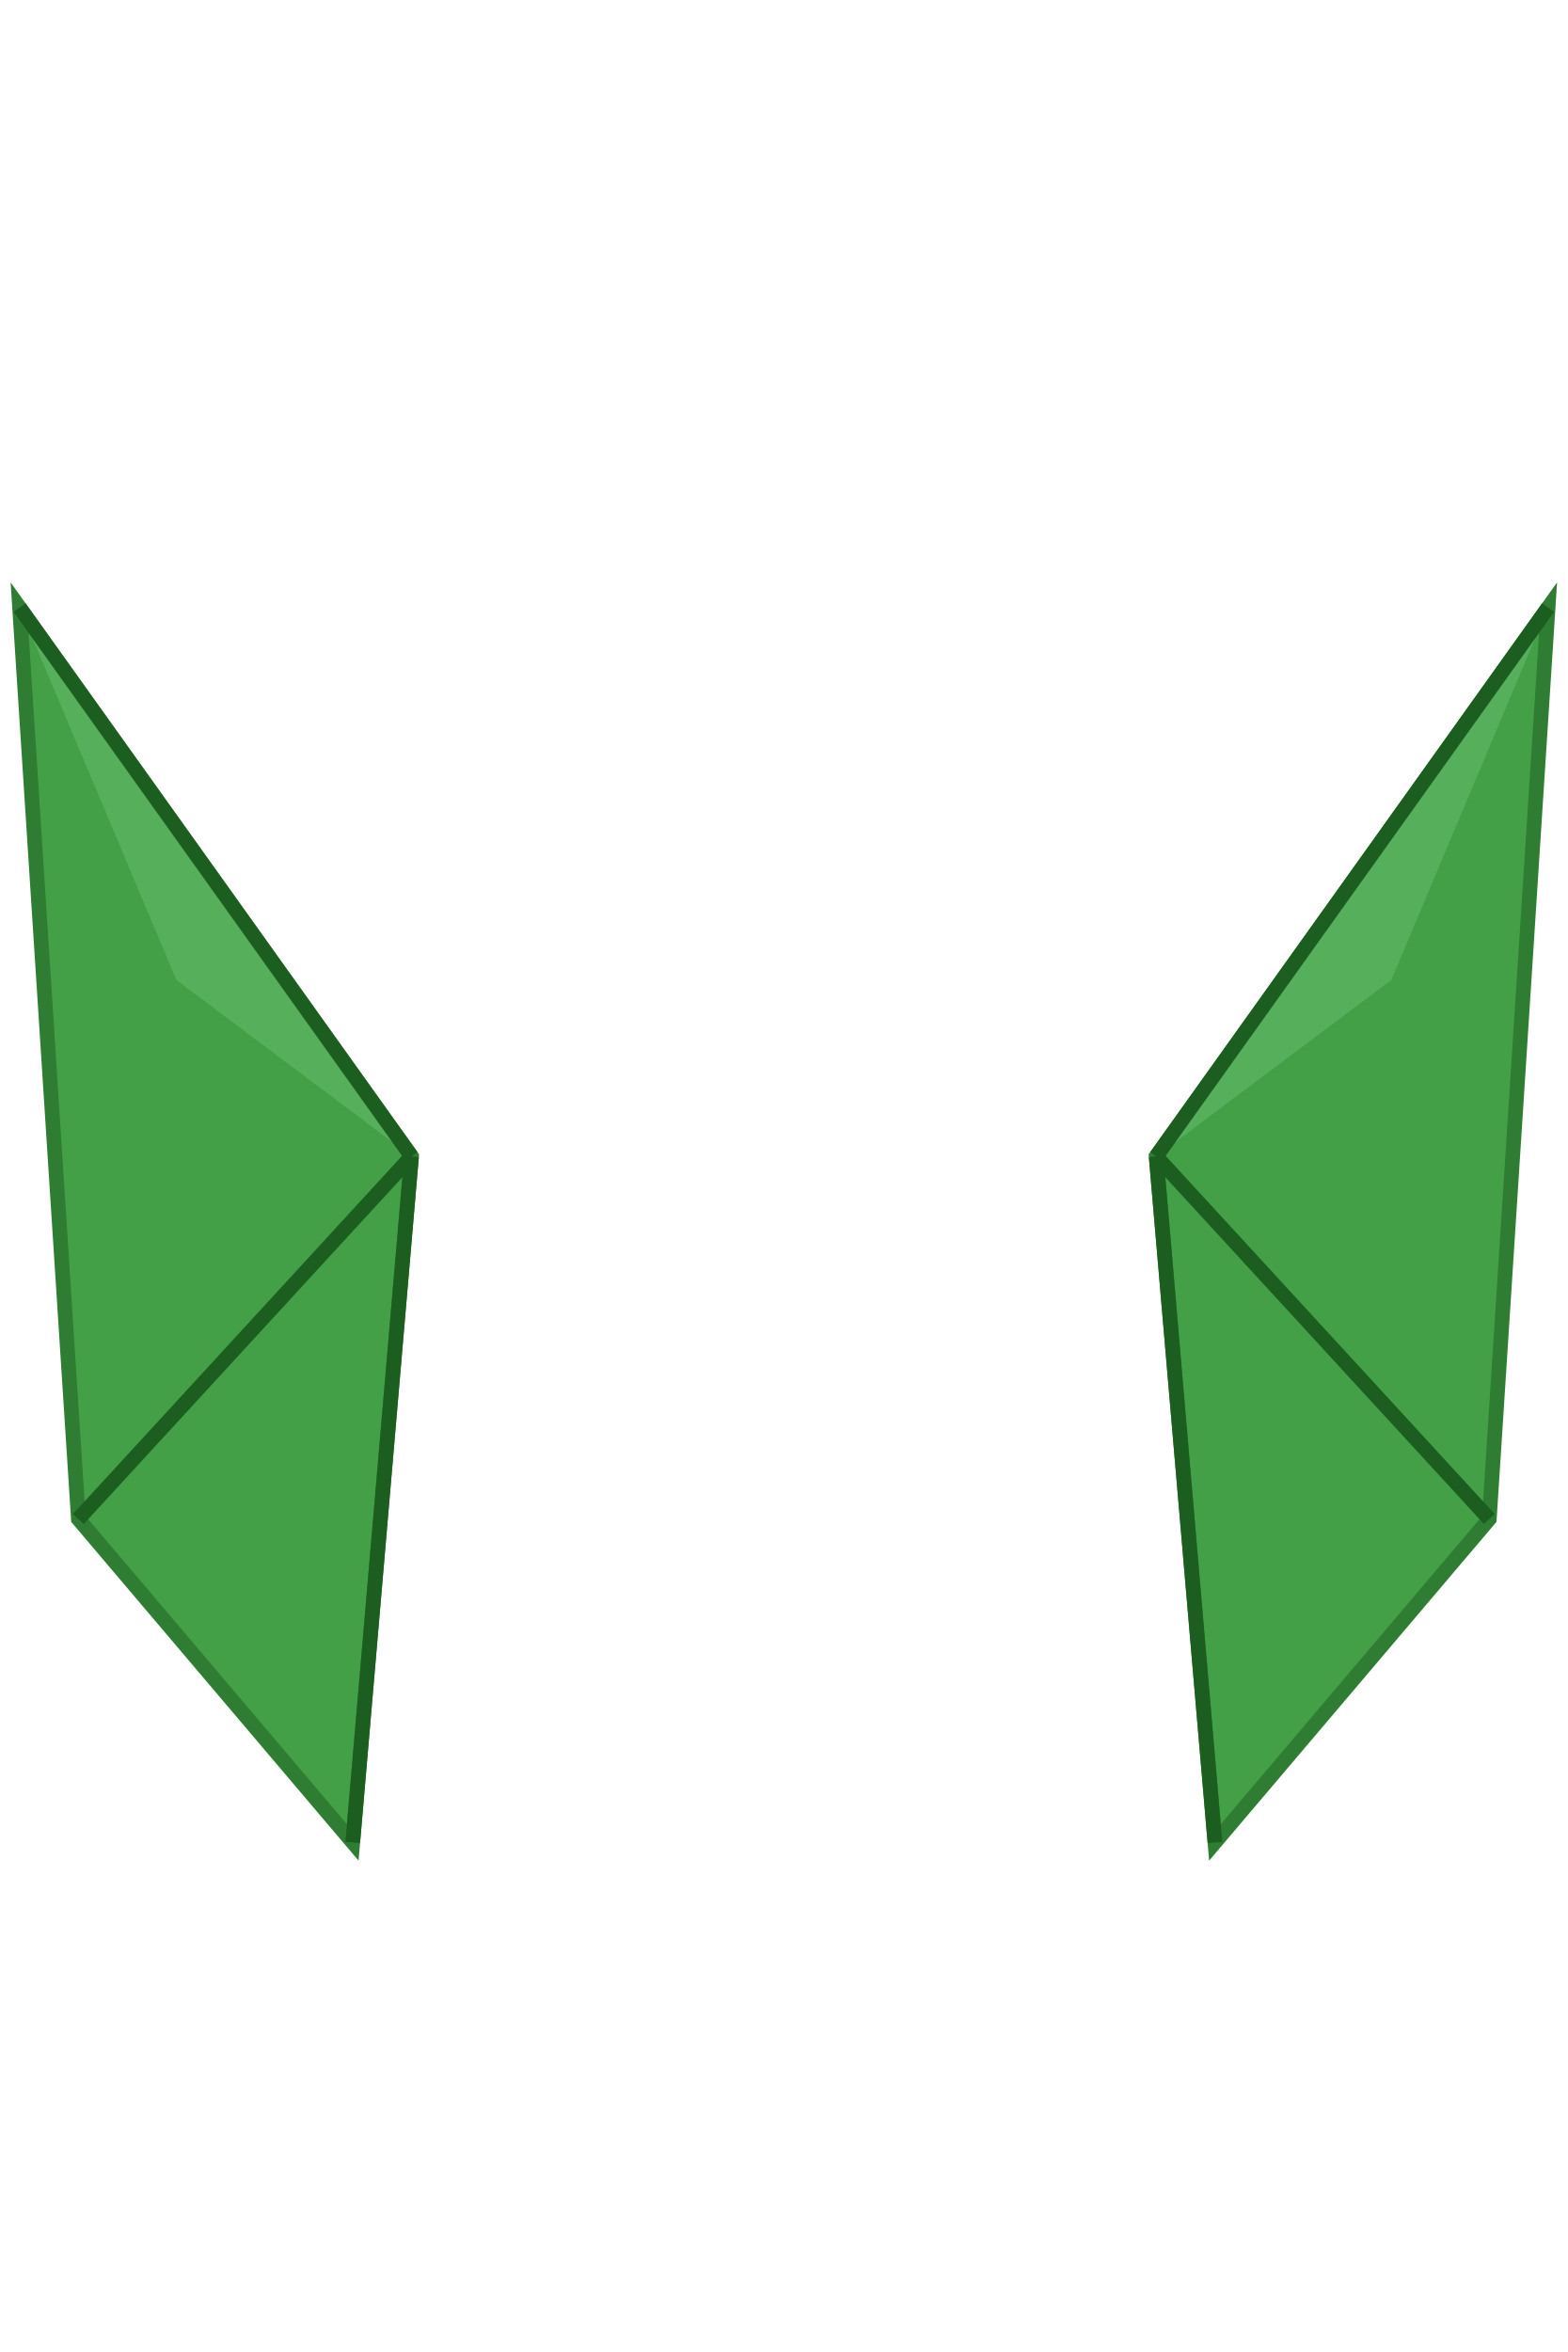
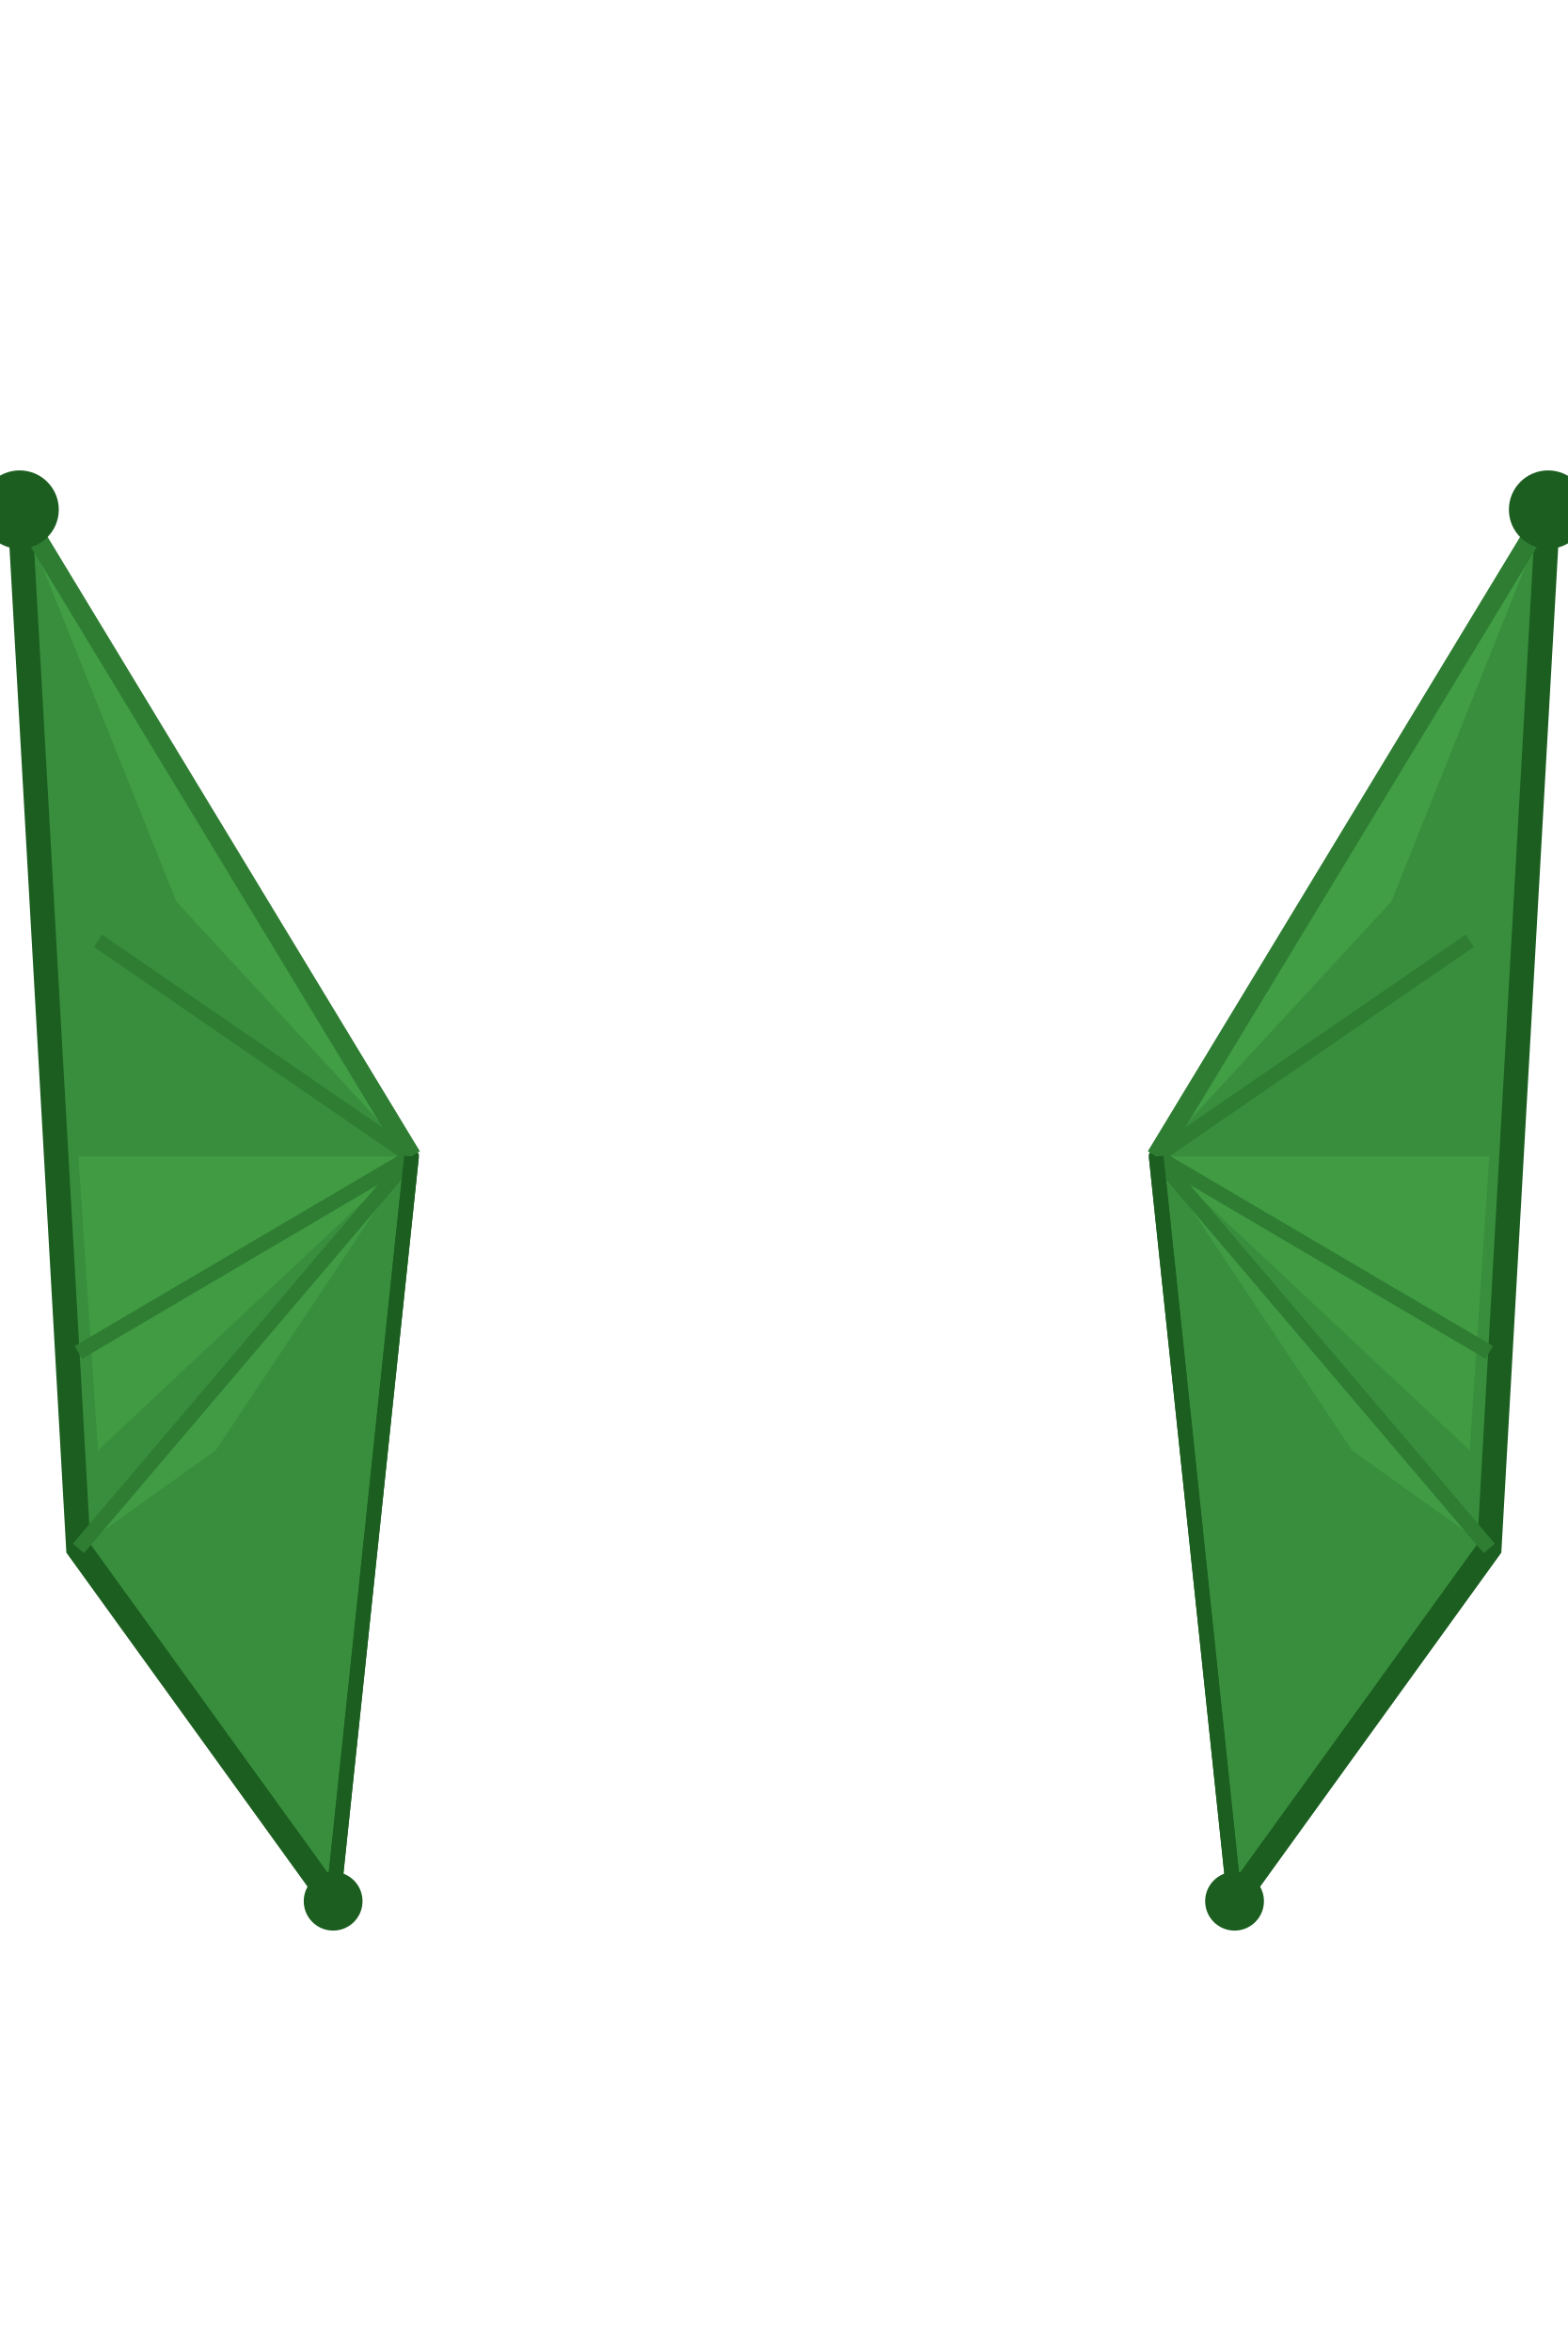
<svg xmlns="http://www.w3.org/2000/svg" viewBox="0 0 160 240">
-   <path d="M 42 118 L 2 62 L 8 155 L 36 188 Z" fill="#43a047" stroke="#2e7d32" stroke-width="1.5" />
-   <path d="M 42 118 L 2 62 L 18 100 Z" fill="#66bb6a" opacity="0.55" />
-   <path d="M 42 118 L 8 155 L 22 140 Z" fill="#66bb6a" opacity="0.55" />
-   <line x1="42" y1="118" x2="2" y2="62" stroke="#1b5e20" stroke-width="1.5" />
-   <line x1="42" y1="118" x2="8" y2="155" stroke="#1b5e20" stroke-width="1.5" />
-   <line x1="42" y1="118" x2="36" y2="188" stroke="#1b5e20" stroke-width="1.5" />
-   <path d="M 118 118 L 158 62 L 152 155 L 124 188 Z" fill="#43a047" stroke="#2e7d32" stroke-width="1.5" />
-   <path d="M 118 118 L 158 62 L 142 100 Z" fill="#66bb6a" opacity="0.55" />
-   <path d="M 118 118 L 152 155 L 138 140 Z" fill="#66bb6a" opacity="0.55" />
-   <line x1="118" y1="118" x2="158" y2="62" stroke="#1b5e20" stroke-width="1.5" />
-   <line x1="118" y1="118" x2="152" y2="155" stroke="#1b5e20" stroke-width="1.5" />
-   <line x1="118" y1="118" x2="124" y2="188" stroke="#1b5e20" stroke-width="1.5" />
+   <path d="M 42 118 L 2 52 L 8 158 L 34 194 Z" fill="#388e3c" stroke="#1b5e20" stroke-width="1.5" />
+   <path d="M 42 118 L 2 52 L 18 92 Z" fill="#4caf50" opacity="0.48" />
+   <path d="M 42 118 L 8 118 L 10 148 Z" fill="#4caf50" opacity="0.38" />
+   <path d="M 42 118 L 8 158 L 22 148 Z" fill="#4caf50" opacity="0.42" />
+   <path d="M 2 52 L 8 158 L 34 194" fill="none" stroke="#1b5e20" stroke-width="2.5" stroke-linecap="round" />
+   <line x1="42" y1="118" x2="2" y2="52" stroke="#2e7d32" stroke-width="2" />
+   <line x1="42" y1="118" x2="10" y2="96" stroke="#2e7d32" stroke-width="1.5" />
+   <line x1="42" y1="118" x2="8" y2="138" stroke="#2e7d32" stroke-width="1.5" />
+   <line x1="42" y1="118" x2="8" y2="158" stroke="#2e7d32" stroke-width="1.5" />
+   <line x1="42" y1="118" x2="34" y2="194" stroke="#1b5e20" stroke-width="1.5" />
+   <circle cx="2" cy="52" r="4" fill="#1b5e20" />
+   <circle cx="34" cy="194" r="3" fill="#1b5e20" />
+   <path d="M 118 118 L 158 52 L 152 158 L 126 194 Z" fill="#388e3c" stroke="#1b5e20" stroke-width="1.5" />
+   <path d="M 118 118 L 158 52 L 142 92 Z" fill="#4caf50" opacity="0.48" />
+   <path d="M 118 118 L 152 118 L 150 148 Z" fill="#4caf50" opacity="0.38" />
+   <path d="M 118 118 L 152 158 L 138 148 Z" fill="#4caf50" opacity="0.42" />
+   <path d="M 158 52 L 152 158 L 126 194" fill="none" stroke="#1b5e20" stroke-width="2.5" stroke-linecap="round" />
+   <line x1="118" y1="118" x2="158" y2="52" stroke="#2e7d32" stroke-width="2" />
+   <line x1="118" y1="118" x2="150" y2="96" stroke="#2e7d32" stroke-width="1.5" />
+   <line x1="118" y1="118" x2="152" y2="138" stroke="#2e7d32" stroke-width="1.5" />
+   <line x1="118" y1="118" x2="152" y2="158" stroke="#2e7d32" stroke-width="1.5" />
+   <line x1="118" y1="118" x2="126" y2="194" stroke="#1b5e20" stroke-width="1.5" />
+   <circle cx="158" cy="52" r="4" fill="#1b5e20" />
+   <circle cx="126" cy="194" r="3" fill="#1b5e20" />
</svg>
